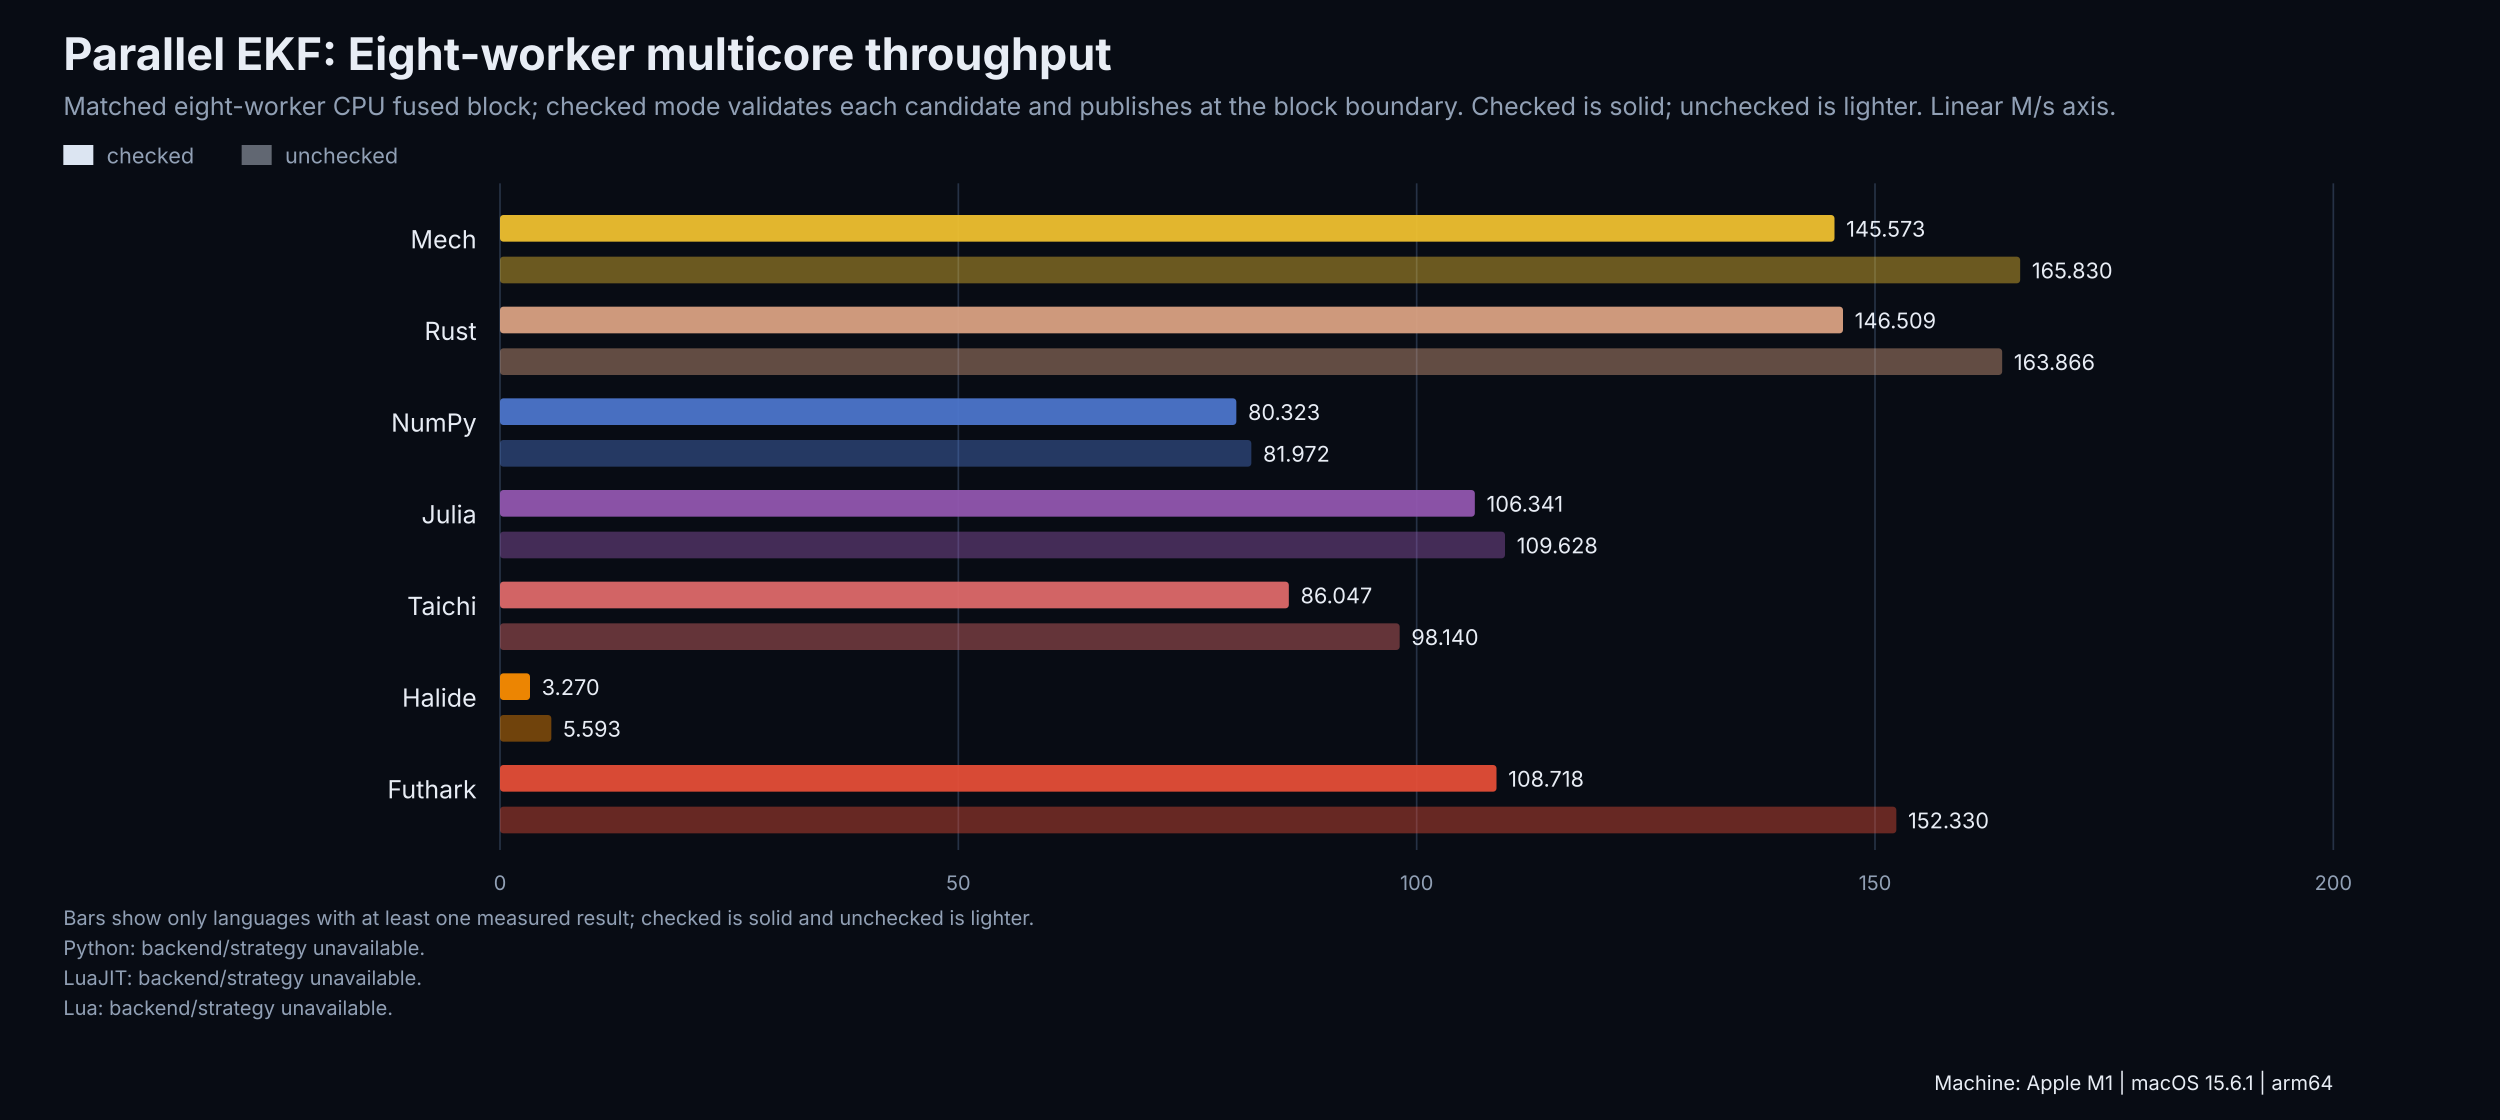
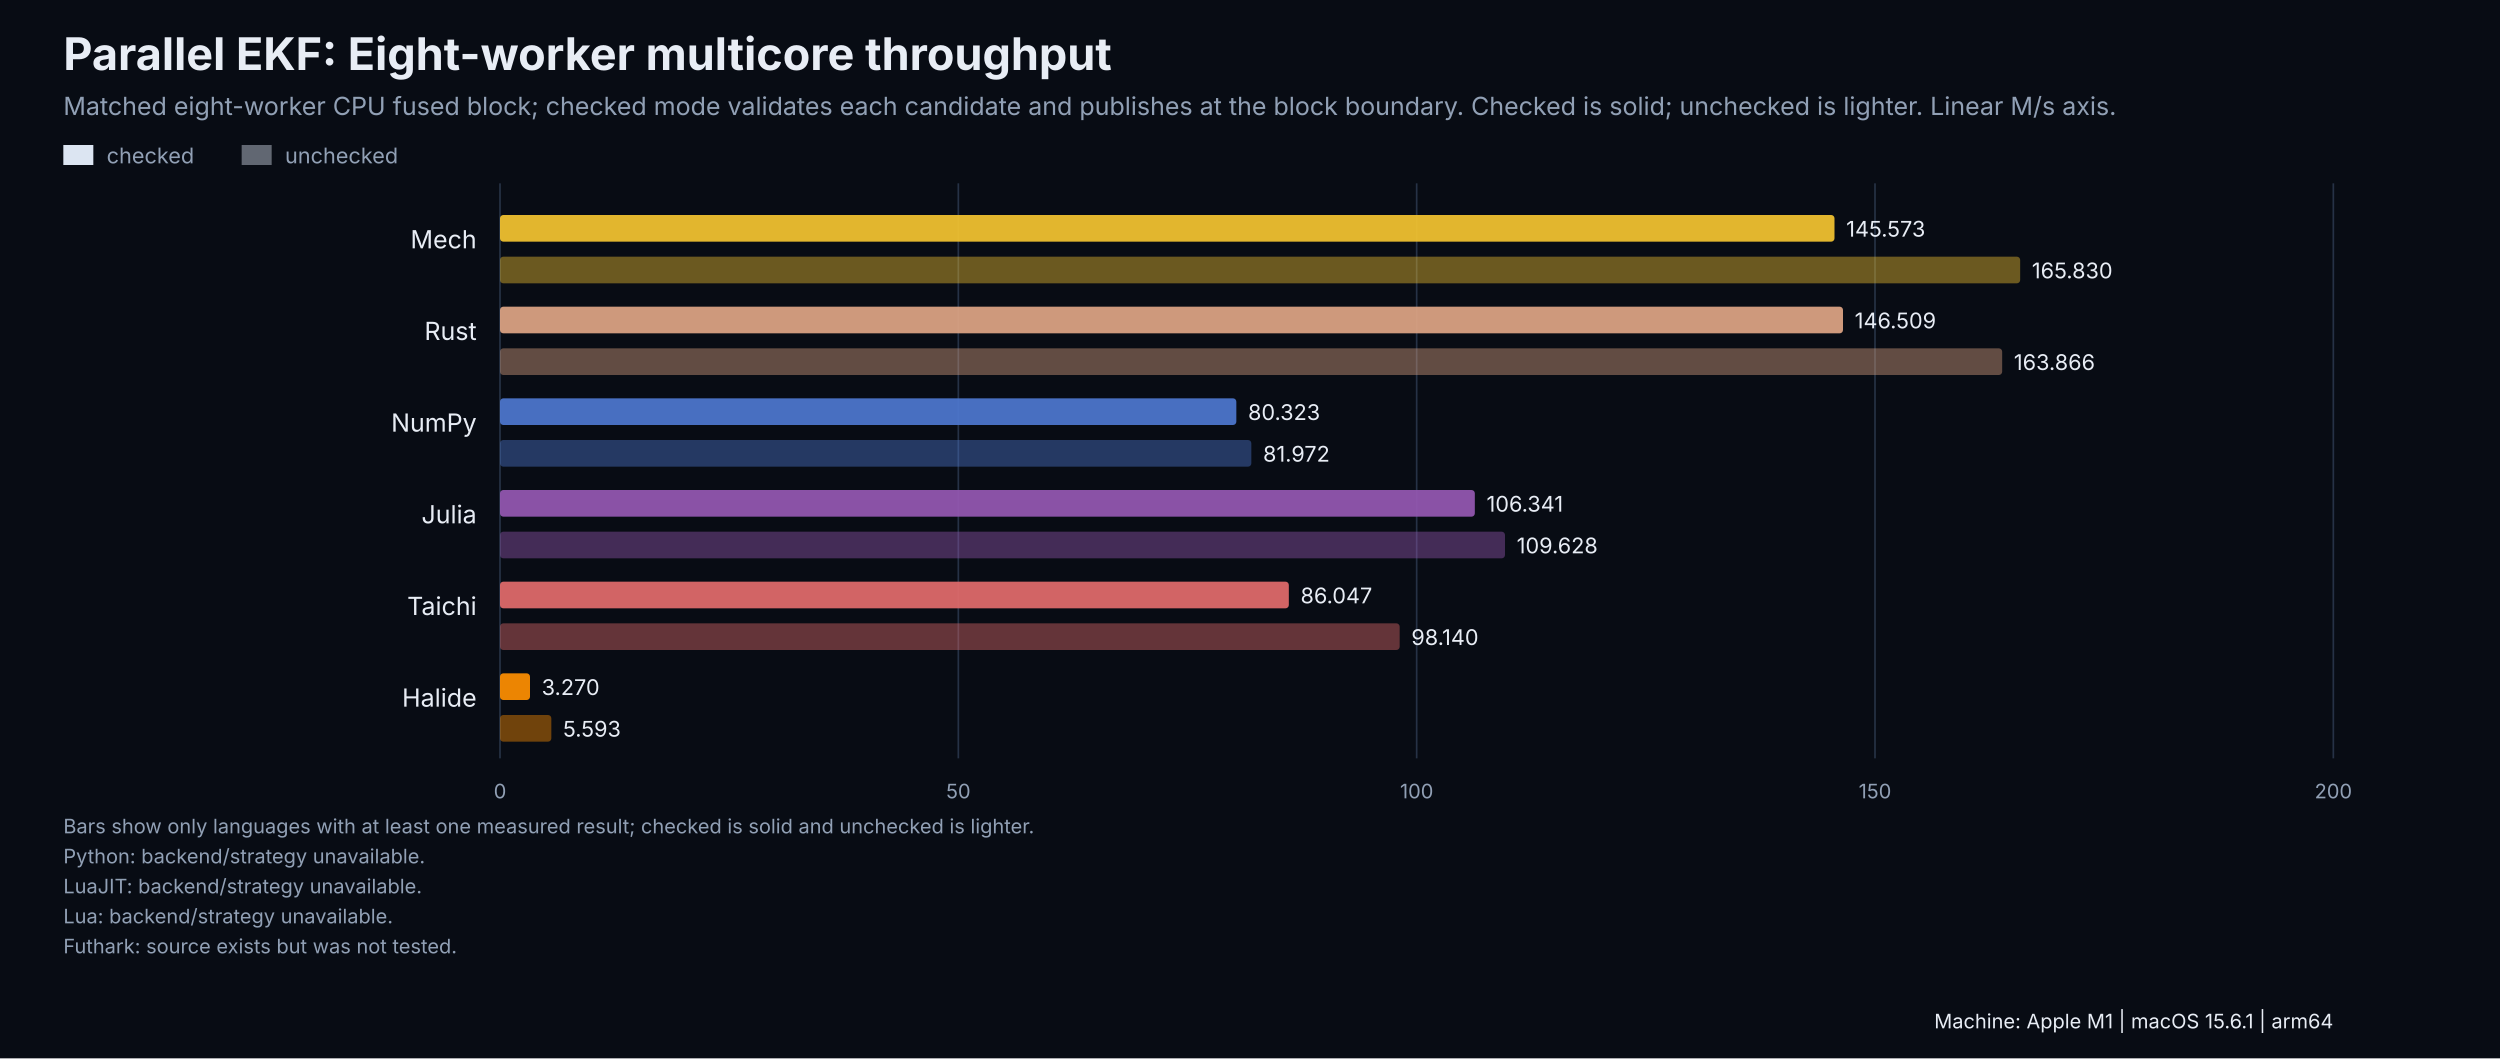
- <svg xmlns="http://www.w3.org/2000/svg" width="1500" height="672" viewBox="0 0 1500 672">
+ <svg xmlns="http://www.w3.org/2000/svg" width="1500" height="635" viewBox="0 0 1500 635">
  <rect width="100%" height="100%" fill="#080c14" />
  <style>text{font-family:-apple-system,BlinkMacSystemFont,"Segoe UI",sans-serif;fill:#e8edf5}.muted{fill:#91a0b5}.grid{stroke:#263246;stroke-width:1}.label{font-size:15px}.value{font-size:13px;font-variant-numeric:tabular-nums}</style>
  <text x="38" y="42" font-size="27" font-weight="700">Parallel EKF: Eight-worker multicore throughput</text>
  <text x="38" y="69" class="muted" font-size="15">Matched eight-worker CPU fused block; checked mode validates each candidate and publishes at the block boundary. Checked is solid; unchecked is lighter. Linear M/s axis.</text>
  <rect x="38" y="87" width="18" height="12" fill="#dce5f2" />
  <text x="64" y="98" class="muted" font-size="13">checked</text>
  <rect x="145" y="87" width="18" height="12" fill="#dce5f2" opacity="0.42" />
  <text x="171" y="98" class="muted" font-size="13">unchecked</text>
-   <line x1="300.0" y1="110" x2="300.0" y2="510" class="grid" />
-   <text x="300.0" y="534" text-anchor="middle" class="muted" font-size="12">0</text>
-   <line x1="575.0" y1="110" x2="575.0" y2="510" class="grid" />
-   <text x="575.0" y="534" text-anchor="middle" class="muted" font-size="12">50</text>
-   <line x1="850.0" y1="110" x2="850.0" y2="510" class="grid" />
-   <text x="850.0" y="534" text-anchor="middle" class="muted" font-size="12">100</text>
-   <line x1="1125.0" y1="110" x2="1125.0" y2="510" class="grid" />
-   <text x="1125.0" y="534" text-anchor="middle" class="muted" font-size="12">150</text>
-   <line x1="1400.0" y1="110" x2="1400.0" y2="510" class="grid" />
-   <text x="1400.0" y="534" text-anchor="middle" class="muted" font-size="12">200</text>
+   <line x1="300.0" y1="110" x2="300.0" y2="455" class="grid" />
+   <text x="300.0" y="479" text-anchor="middle" class="muted" font-size="12">0</text>
+   <line x1="575.0" y1="110" x2="575.0" y2="455" class="grid" />
+   <text x="575.0" y="479" text-anchor="middle" class="muted" font-size="12">50</text>
+   <line x1="850.0" y1="110" x2="850.0" y2="455" class="grid" />
+   <text x="850.0" y="479" text-anchor="middle" class="muted" font-size="12">100</text>
+   <line x1="1125.0" y1="110" x2="1125.0" y2="455" class="grid" />
+   <text x="1125.0" y="479" text-anchor="middle" class="muted" font-size="12">150</text>
+   <line x1="1400.0" y1="110" x2="1400.0" y2="455" class="grid" />
+   <text x="1400.0" y="479" text-anchor="middle" class="muted" font-size="12">200</text>
  <text x="286" y="149" text-anchor="end" class="label">Mech</text>
  <rect x="300" y="129" width="800.7" height="16" rx="2" fill="#f4c430" opacity="0.92" />
  <text x="1107.7" y="142" class="value">145.573</text>
  <rect x="300" y="154" width="912.1" height="16" rx="2" fill="#f4c430" opacity="0.42" />
  <text x="1219.1" y="167" class="value">165.830</text>
  <text x="286" y="204" text-anchor="end" class="label">Rust</text>
  <rect x="300" y="184" width="805.8" height="16" rx="2" fill="#dea584" opacity="0.92" />
  <text x="1112.8" y="197" class="value">146.509</text>
  <rect x="300" y="209" width="901.3" height="16" rx="2" fill="#dea584" opacity="0.42" />
  <text x="1208.3" y="222" class="value">163.866</text>
  <text x="286" y="259" text-anchor="end" class="label">NumPy</text>
  <rect x="300" y="239" width="441.8" height="16" rx="2" fill="#4d77cf" opacity="0.92" />
  <text x="748.8" y="252" class="value">80.323</text>
  <rect x="300" y="264" width="450.8" height="16" rx="2" fill="#4d77cf" opacity="0.42" />
  <text x="757.8" y="277" class="value">81.972</text>
  <text x="286" y="314" text-anchor="end" class="label">Julia</text>
  <rect x="300" y="294" width="584.9" height="16" rx="2" fill="#9558b2" opacity="0.92" />
  <text x="891.9" y="307" class="value">106.341</text>
  <rect x="300" y="319" width="603.0" height="16" rx="2" fill="#9558b2" opacity="0.42" />
  <text x="910.0" y="332" class="value">109.628</text>
  <text x="286" y="369" text-anchor="end" class="label">Taichi</text>
  <rect x="300" y="349" width="473.3" height="16" rx="2" fill="#e36b6b" opacity="0.92" />
  <text x="780.3" y="362" class="value">86.047</text>
  <rect x="300" y="374" width="539.8" height="16" rx="2" fill="#e36b6b" opacity="0.42" />
  <text x="846.8" y="387" class="value">98.140</text>
  <text x="286" y="424" text-anchor="end" class="label">Halide</text>
  <rect x="300" y="404" width="18.0" height="16" rx="2" fill="#ff8f00" opacity="0.92" />
  <text x="325.0" y="417" class="value">3.270</text>
  <rect x="300" y="429" width="30.8" height="16" rx="2" fill="#ff8f00" opacity="0.42" />
  <text x="337.8" y="442" class="value">5.593</text>
-   <text x="286" y="479" text-anchor="end" class="label">Futhark</text>
-   <rect x="300" y="459" width="597.9" height="16" rx="2" fill="#e94f37" opacity="0.92" />
-   <text x="904.9" y="472" class="value">108.718</text>
-   <rect x="300" y="484" width="837.8" height="16" rx="2" fill="#e94f37" opacity="0.42" />
-   <text x="1144.8" y="497" class="value">152.330</text>
-   <text x="38" y="555" class="muted" font-size="12">Bars show only languages with at least one measured result; checked is solid and unchecked is lighter.</text>
-   <text x="38" y="573" class="muted" font-size="12">Python: backend/strategy unavailable.</text>
-   <text x="38" y="591" class="muted" font-size="12">LuaJIT: backend/strategy unavailable.</text>
-   <text x="38" y="609" class="muted" font-size="12">Lua: backend/strategy unavailable.</text>
-   <text x="1400" y="654" text-anchor="end" fill="#91a0b5" font-size="12">Machine: Apple M1 | macOS 15.6.1 | arm64</text>
+   <text x="38" y="500" class="muted" font-size="12">Bars show only languages with at least one measured result; checked is solid and unchecked is lighter.</text>
+   <text x="38" y="518" class="muted" font-size="12">Python: backend/strategy unavailable.</text>
+   <text x="38" y="536" class="muted" font-size="12">LuaJIT: backend/strategy unavailable.</text>
+   <text x="38" y="554" class="muted" font-size="12">Lua: backend/strategy unavailable.</text>
+   <text x="38" y="572" class="muted" font-size="12">Futhark: source exists but was not tested.</text>
+   <text x="1400" y="617" text-anchor="end" fill="#91a0b5" font-size="12">Machine: Apple M1 | macOS 15.6.1 | arm64</text>
</svg>
